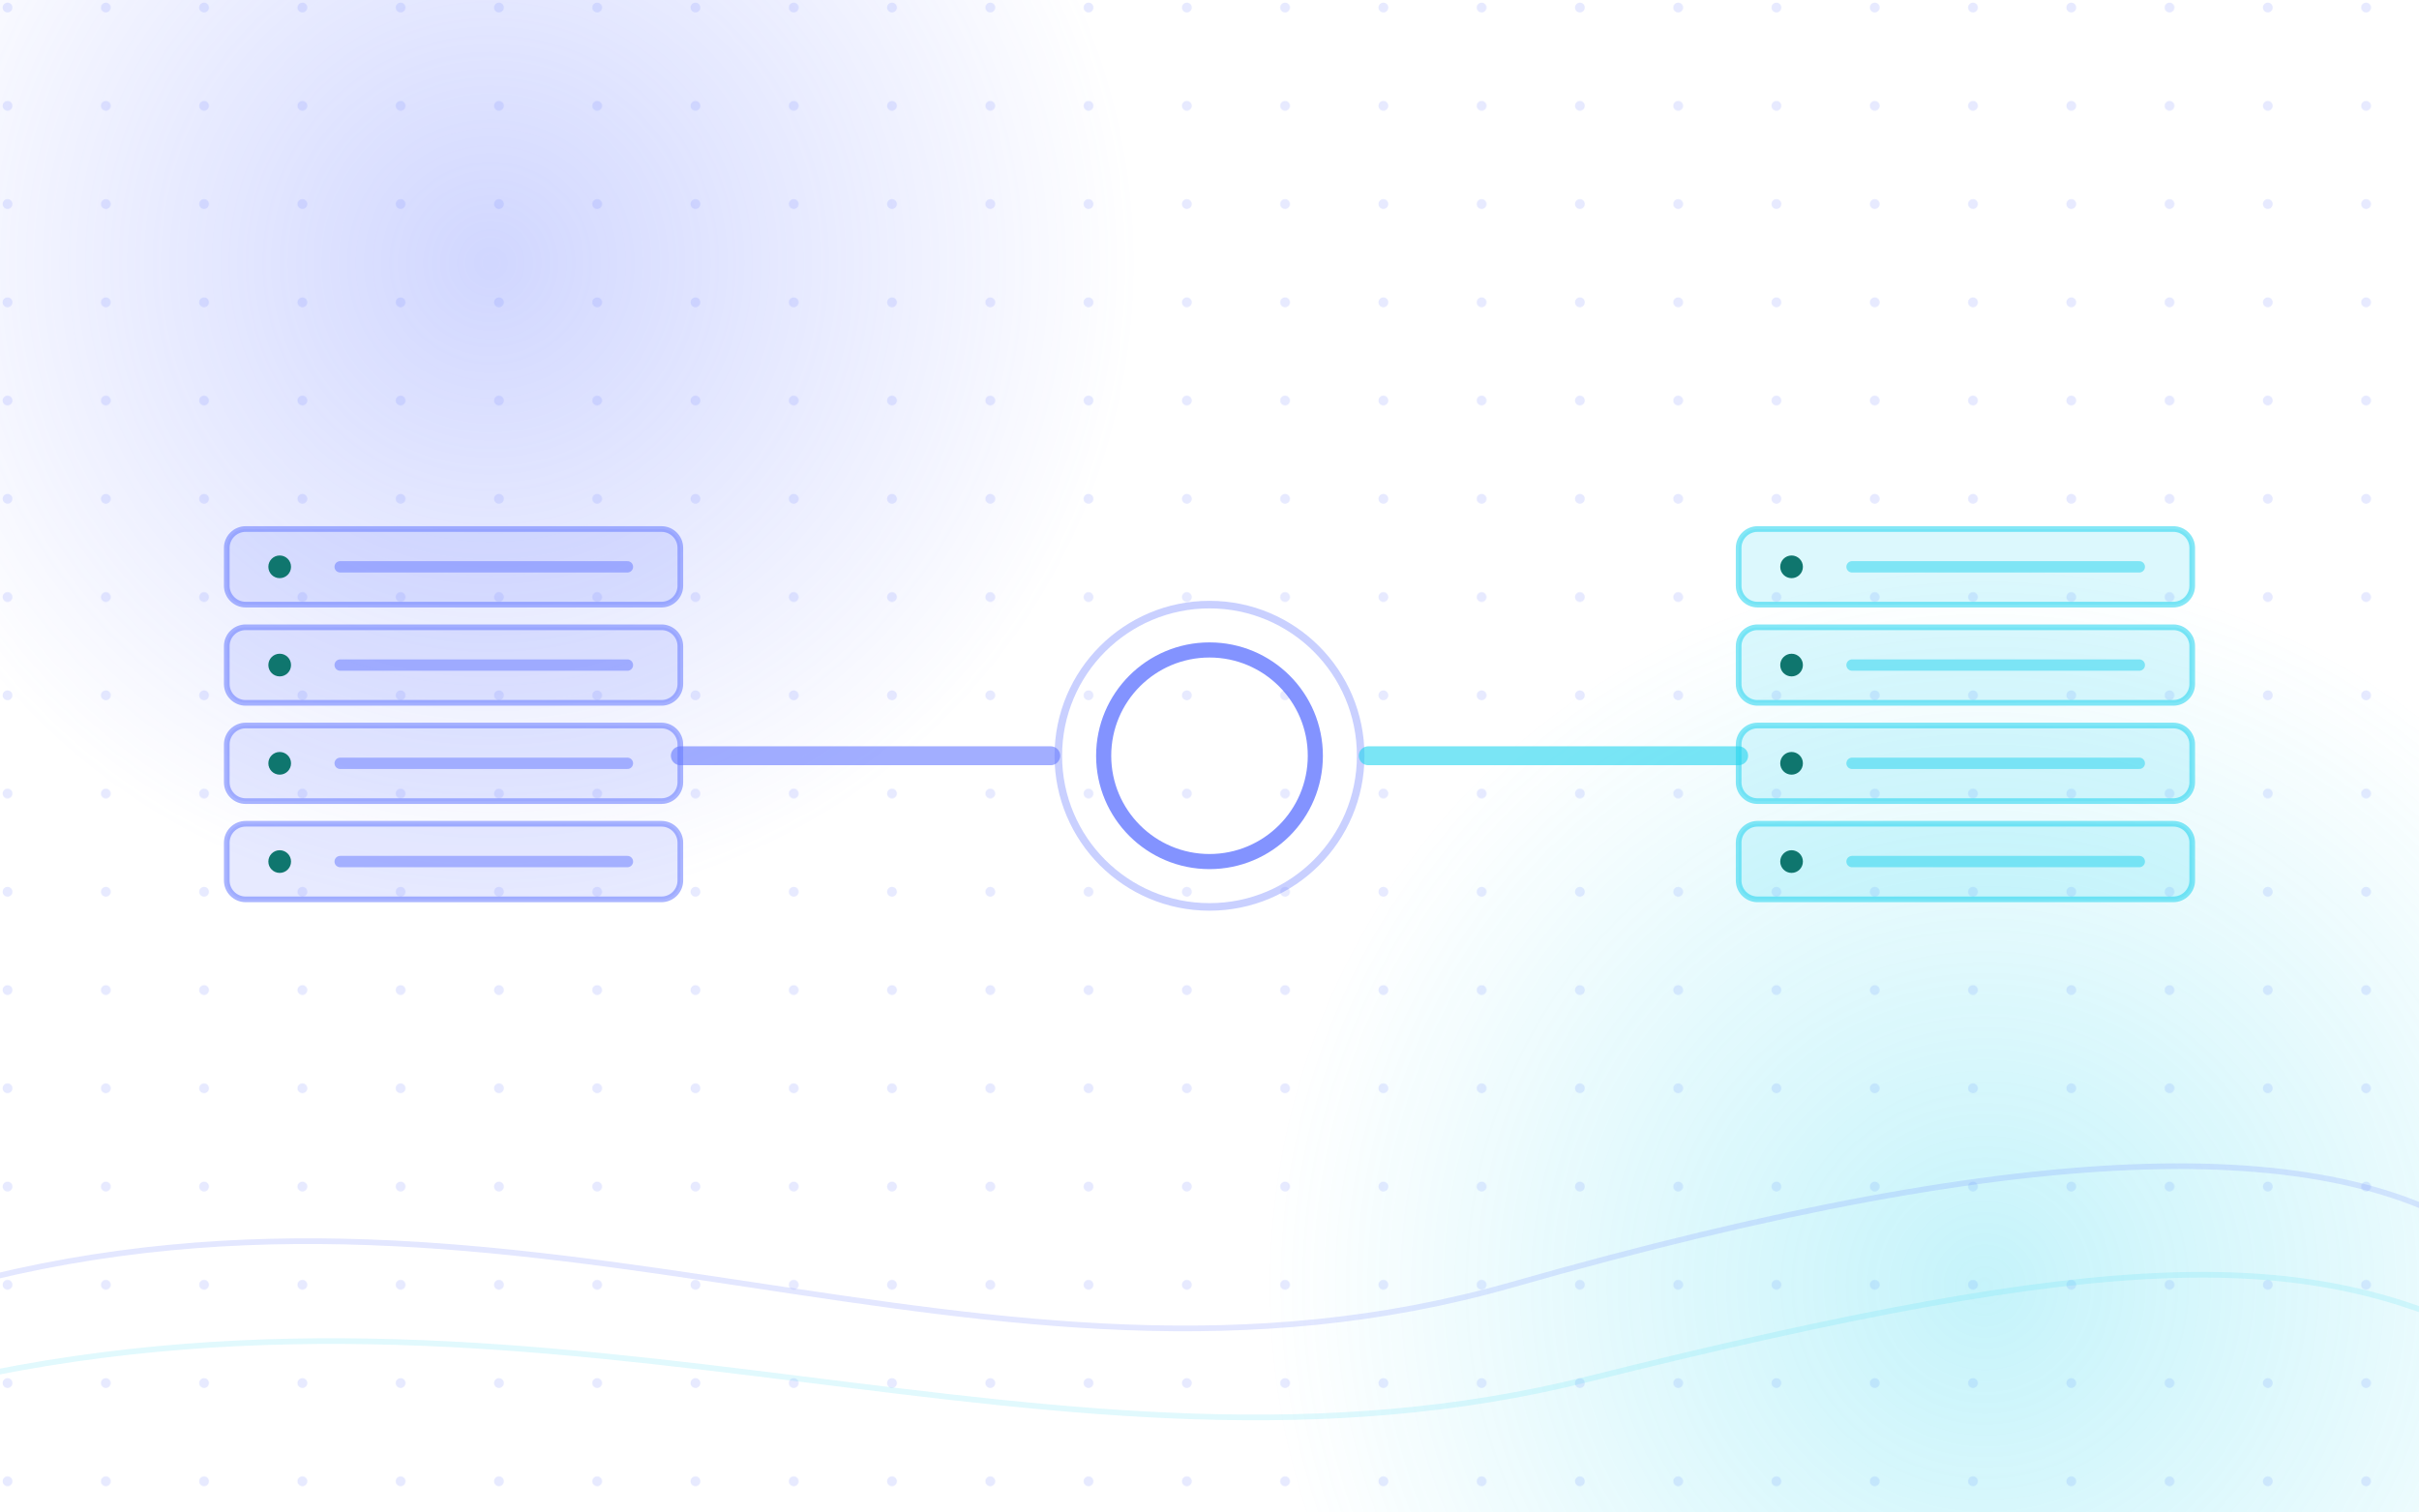
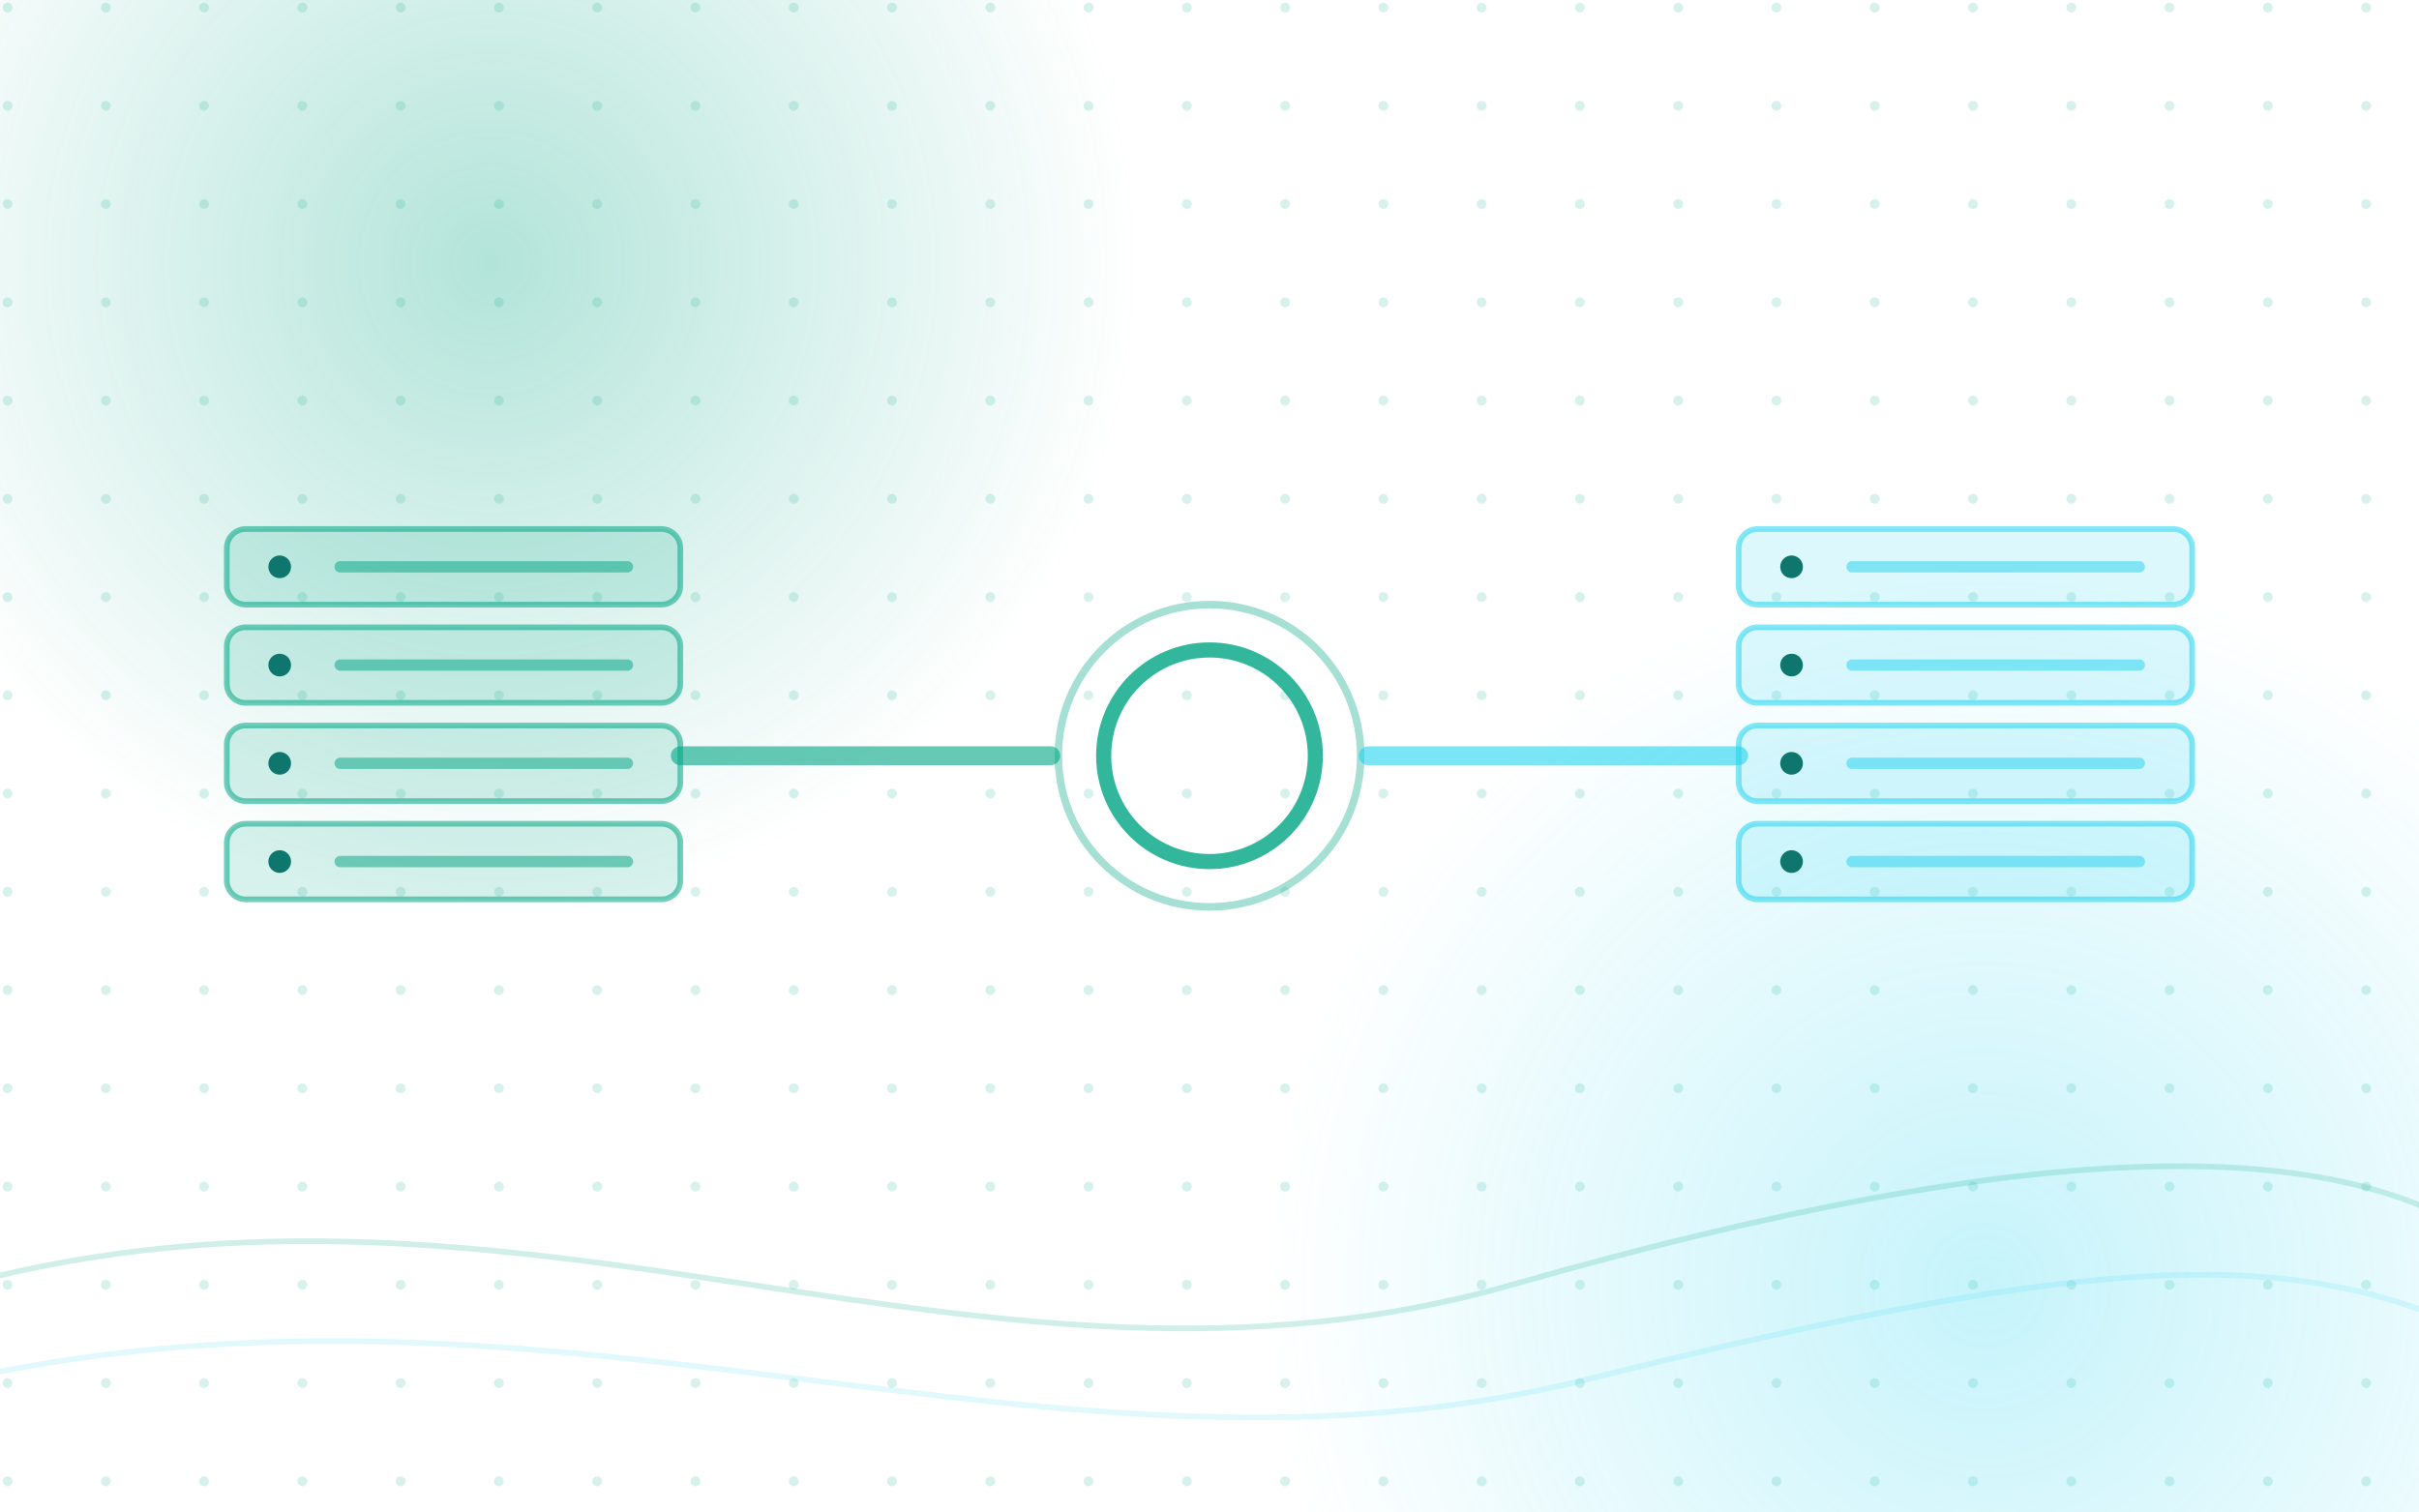
<svg xmlns="http://www.w3.org/2000/svg" viewBox="0 0 640 400" role="img" aria-hidden="true" focusable="false">
  <defs>
    <radialGradient id="glow-blue" cx="0.5" cy="0.5" r="0.5">
-       <stop offset="0" stop-color="#6478ff" stop-opacity="0.30" />
-       <stop offset="1" stop-color="#6478ff" stop-opacity="0" />
+       <stop offset="0" stop-color="#00a583" stop-opacity="0.30" />
+       <stop offset="1" stop-color="#00a583" stop-opacity="0" />
    </radialGradient>
    <radialGradient id="glow-cyan" cx="0.5" cy="0.5" r="0.5">
      <stop offset="0" stop-color="#22d3ee" stop-opacity="0.26" />
      <stop offset="1" stop-color="#22d3ee" stop-opacity="0" />
    </radialGradient>
    <pattern id="dot-grid" width="26" height="26" patternUnits="userSpaceOnUse">
-       <circle cx="2" cy="2" r="1.3" fill="#6478ff" fill-opacity="0.16" />
+       <circle cx="2" cy="2" r="1.3" fill="#00a583" fill-opacity="0.16" />
    </pattern>
  </defs>
  <rect width="640" height="400" fill="url(#dot-grid)" />
  <circle cx="130" cy="70" r="170" fill="url(#glow-blue)" />
  <circle cx="525" cy="340" r="190" fill="url(#glow-cyan)" />
-   <path d="M -10 340 C 140 300, 260 380, 400 340 S 620 300, 660 330" fill="none" stroke="#6478ff" stroke-width="1.5" opacity="0.18" />
+   <path d="M -10 340 C 140 300, 260 380, 400 340 S 620 300, 660 330" fill="none" stroke="#00a583" stroke-width="1.5" opacity="0.18" />
  <path d="M -10 365 C 150 330, 280 400, 420 365 S 610 330, 660 355" fill="none" stroke="#22d3ee" stroke-width="1.5" opacity="0.14" />
-   <rect x="60" y="140" width="120" height="20" rx="5" fill="#6478ff" fill-opacity="0.16" stroke="#6478ff" stroke-opacity="0.55" stroke-width="1.5" />
+   <rect x="60" y="140" width="120" height="20" rx="5" fill="#00a583" fill-opacity="0.16" stroke="#00a583" stroke-opacity="0.55" stroke-width="1.5" />
  <circle cx="74" cy="150" r="3" fill="#0f766e" />
-   <line x1="90" y1="150" x2="166" y2="150" stroke="#6478ff" stroke-opacity="0.5" stroke-width="3" stroke-linecap="round" />
-   <rect x="60" y="166" width="120" height="20" rx="5" fill="#6478ff" fill-opacity="0.16" stroke="#6478ff" stroke-opacity="0.55" stroke-width="1.5" />
+   <line x1="90" y1="150" x2="166" y2="150" stroke="#00a583" stroke-opacity="0.5" stroke-width="3" stroke-linecap="round" />
+   <rect x="60" y="166" width="120" height="20" rx="5" fill="#00a583" fill-opacity="0.16" stroke="#00a583" stroke-opacity="0.55" stroke-width="1.5" />
  <circle cx="74" cy="176" r="3" fill="#0f766e" />
-   <line x1="90" y1="176" x2="166" y2="176" stroke="#6478ff" stroke-opacity="0.5" stroke-width="3" stroke-linecap="round" />
-   <rect x="60" y="192" width="120" height="20" rx="5" fill="#6478ff" fill-opacity="0.16" stroke="#6478ff" stroke-opacity="0.55" stroke-width="1.5" />
+   <line x1="90" y1="176" x2="166" y2="176" stroke="#00a583" stroke-opacity="0.5" stroke-width="3" stroke-linecap="round" />
+   <rect x="60" y="192" width="120" height="20" rx="5" fill="#00a583" fill-opacity="0.16" stroke="#00a583" stroke-opacity="0.55" stroke-width="1.5" />
  <circle cx="74" cy="202" r="3" fill="#0f766e" />
-   <line x1="90" y1="202" x2="166" y2="202" stroke="#6478ff" stroke-opacity="0.5" stroke-width="3" stroke-linecap="round" />
-   <rect x="60" y="218" width="120" height="20" rx="5" fill="#6478ff" fill-opacity="0.16" stroke="#6478ff" stroke-opacity="0.55" stroke-width="1.5" />
+   <line x1="90" y1="202" x2="166" y2="202" stroke="#00a583" stroke-opacity="0.5" stroke-width="3" stroke-linecap="round" />
+   <rect x="60" y="218" width="120" height="20" rx="5" fill="#00a583" fill-opacity="0.16" stroke="#00a583" stroke-opacity="0.55" stroke-width="1.5" />
  <circle cx="74" cy="228" r="3" fill="#0f766e" />
-   <line x1="90" y1="228" x2="166" y2="228" stroke="#6478ff" stroke-opacity="0.5" stroke-width="3" stroke-linecap="round" />
-   <circle cx="320" cy="200" r="40" fill="none" stroke="#6478ff" stroke-width="2" opacity="0.35" />
-   <circle cx="320" cy="200" r="28" fill="none" stroke="#6478ff" stroke-width="4" opacity="0.8" />
+   <line x1="90" y1="228" x2="166" y2="228" stroke="#00a583" stroke-opacity="0.5" stroke-width="3" stroke-linecap="round" />
+   <circle cx="320" cy="200" r="40" fill="none" stroke="#00a583" stroke-width="2" opacity="0.35" />
+   <circle cx="320" cy="200" r="28" fill="none" stroke="#00a583" stroke-width="4" opacity="0.8" />
  <rect x="460" y="140" width="120" height="20" rx="5" fill="#22d3ee" fill-opacity="0.16" stroke="#22d3ee" stroke-opacity="0.55" stroke-width="1.5" />
  <circle cx="474" cy="150" r="3" fill="#0f766e" />
  <line x1="490" y1="150" x2="566" y2="150" stroke="#22d3ee" stroke-opacity="0.5" stroke-width="3" stroke-linecap="round" />
  <rect x="460" y="166" width="120" height="20" rx="5" fill="#22d3ee" fill-opacity="0.16" stroke="#22d3ee" stroke-opacity="0.55" stroke-width="1.5" />
  <circle cx="474" cy="176" r="3" fill="#0f766e" />
  <line x1="490" y1="176" x2="566" y2="176" stroke="#22d3ee" stroke-opacity="0.5" stroke-width="3" stroke-linecap="round" />
  <rect x="460" y="192" width="120" height="20" rx="5" fill="#22d3ee" fill-opacity="0.16" stroke="#22d3ee" stroke-opacity="0.55" stroke-width="1.5" />
  <circle cx="474" cy="202" r="3" fill="#0f766e" />
  <line x1="490" y1="202" x2="566" y2="202" stroke="#22d3ee" stroke-opacity="0.5" stroke-width="3" stroke-linecap="round" />
  <rect x="460" y="218" width="120" height="20" rx="5" fill="#22d3ee" fill-opacity="0.16" stroke="#22d3ee" stroke-opacity="0.55" stroke-width="1.5" />
  <circle cx="474" cy="228" r="3" fill="#0f766e" />
  <line x1="490" y1="228" x2="566" y2="228" stroke="#22d3ee" stroke-opacity="0.5" stroke-width="3" stroke-linecap="round" />
-   <path d="M 180 200 C 230 200, 250 200, 278 200" fill="none" stroke="#6478ff" stroke-width="5" stroke-linecap="round" opacity="0.6" />
+   <path d="M 180 200 C 230 200, 250 200, 278 200" fill="none" stroke="#00a583" stroke-width="5" stroke-linecap="round" opacity="0.6" />
  <path d="M 362 200 C 390 200, 410 200, 460 200" fill="none" stroke="#22d3ee" stroke-width="5" stroke-linecap="round" opacity="0.6" />
</svg>
